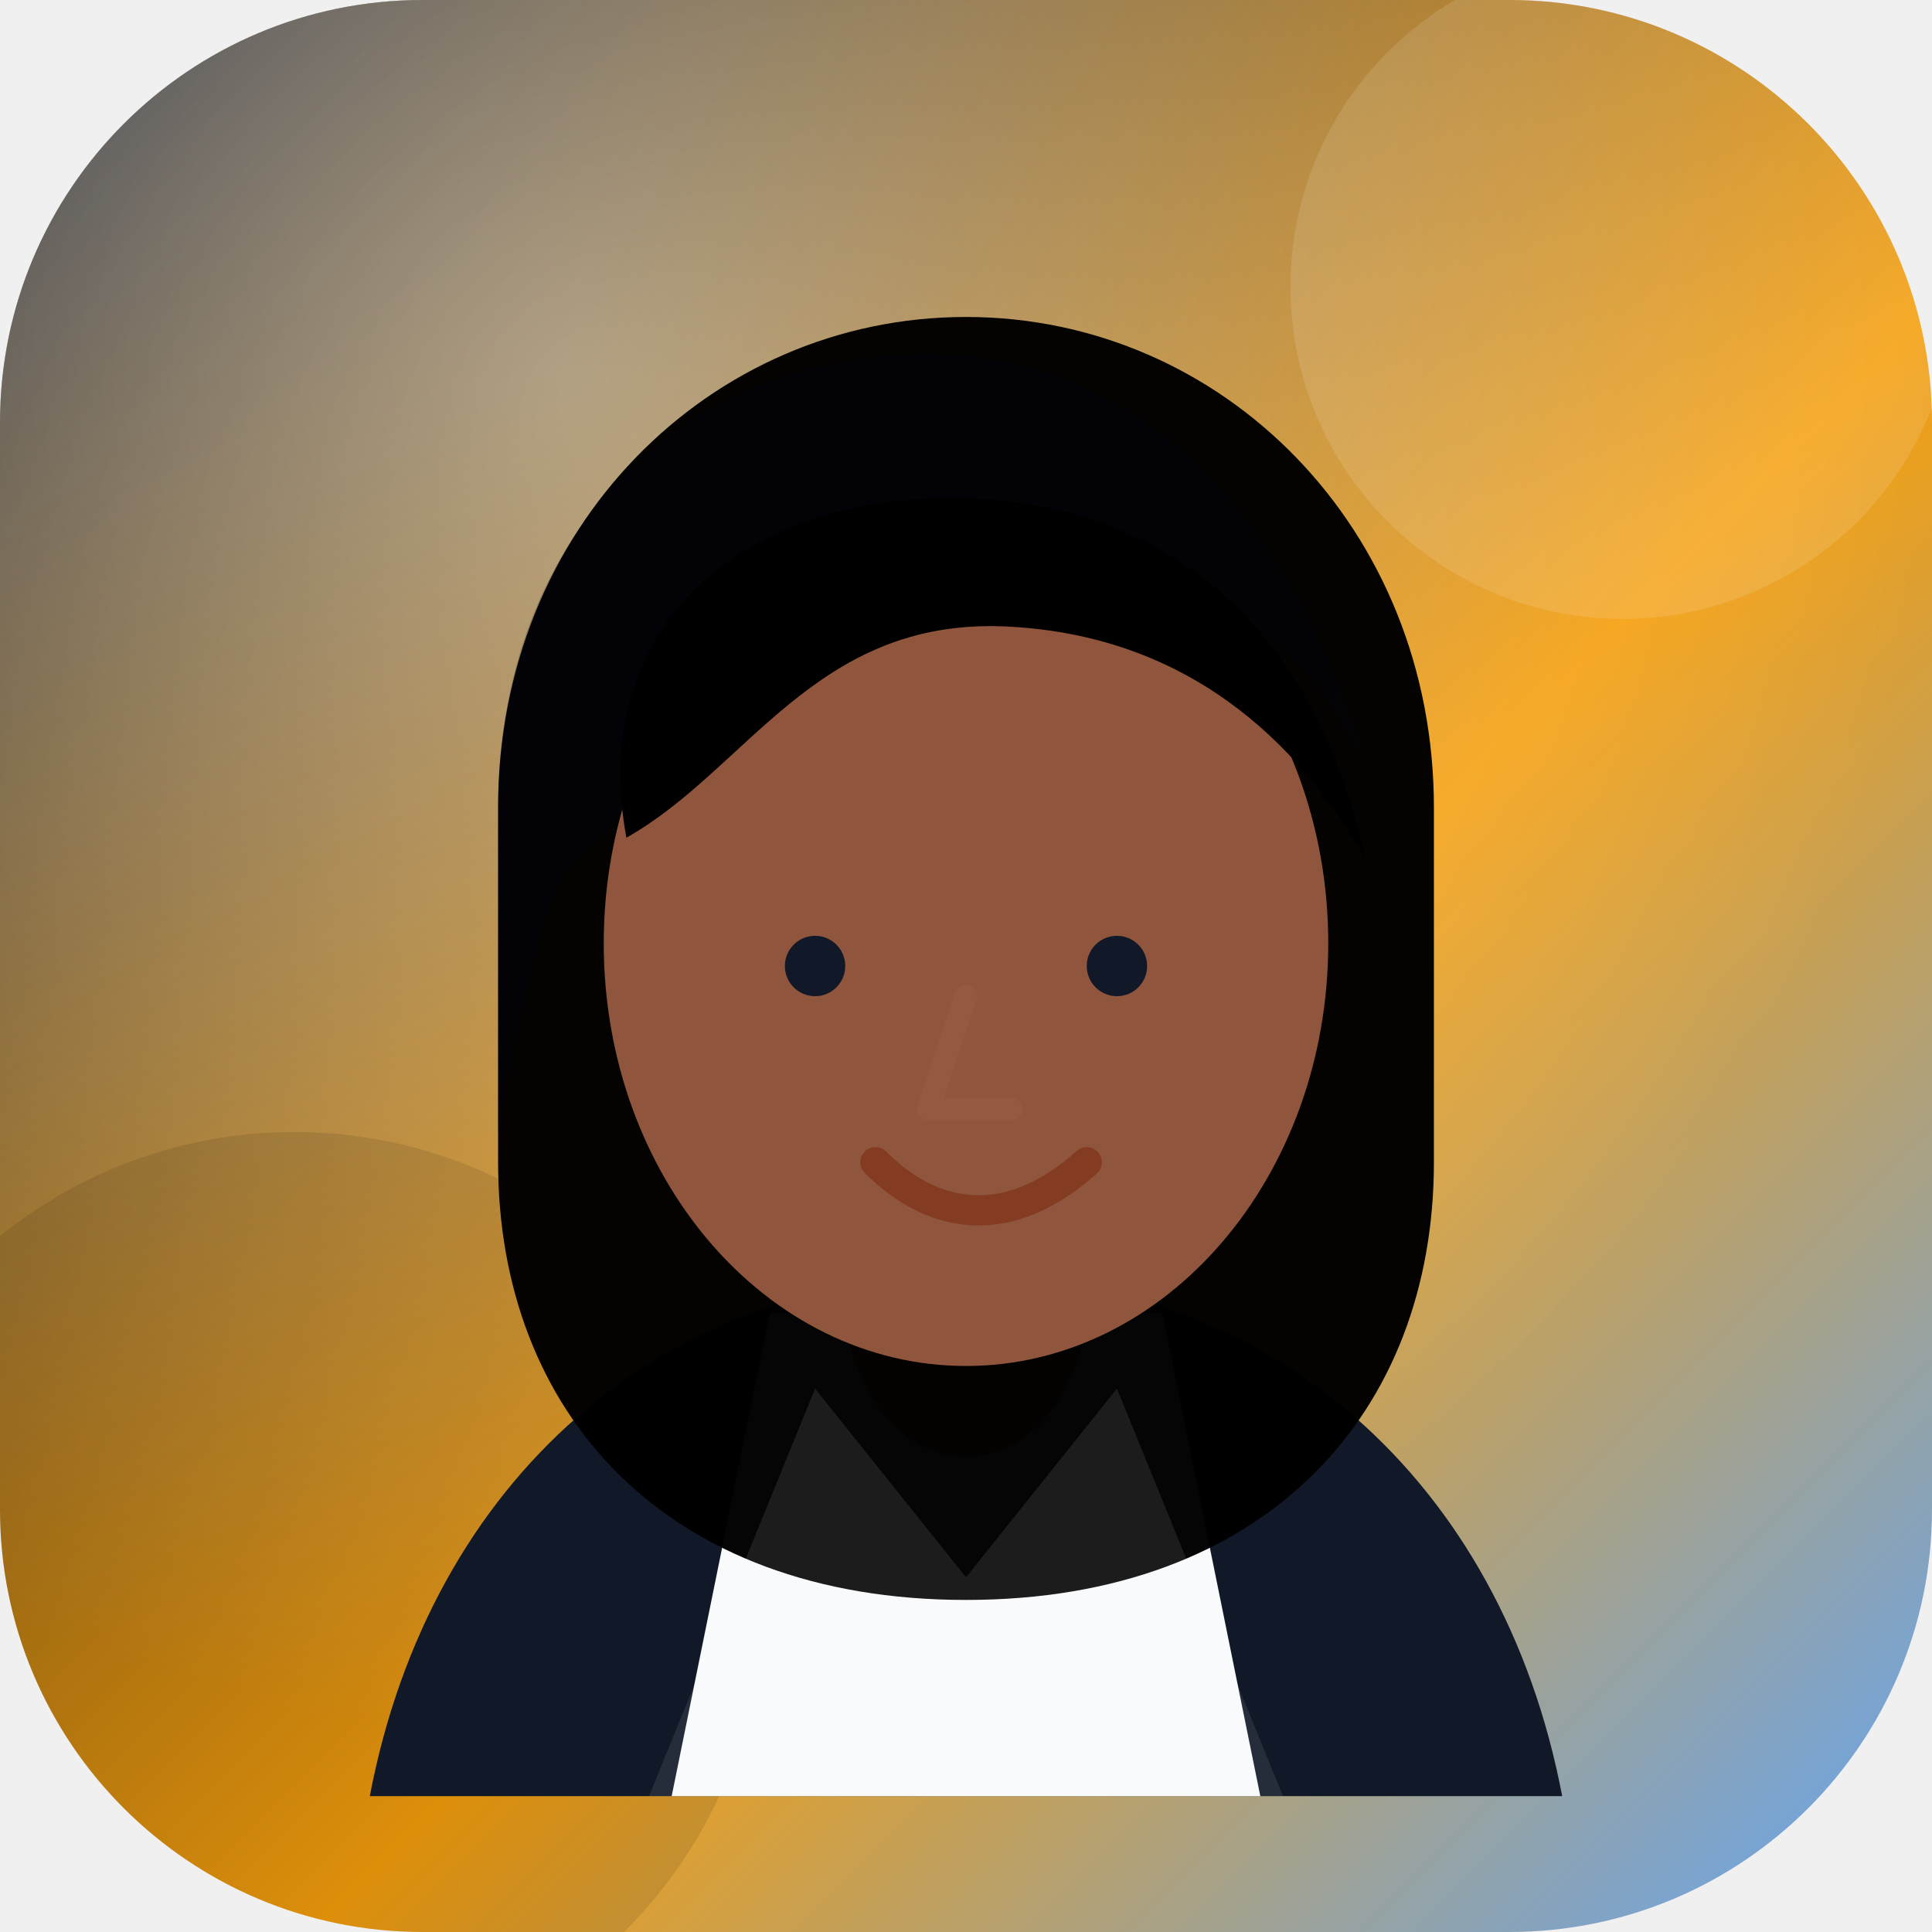
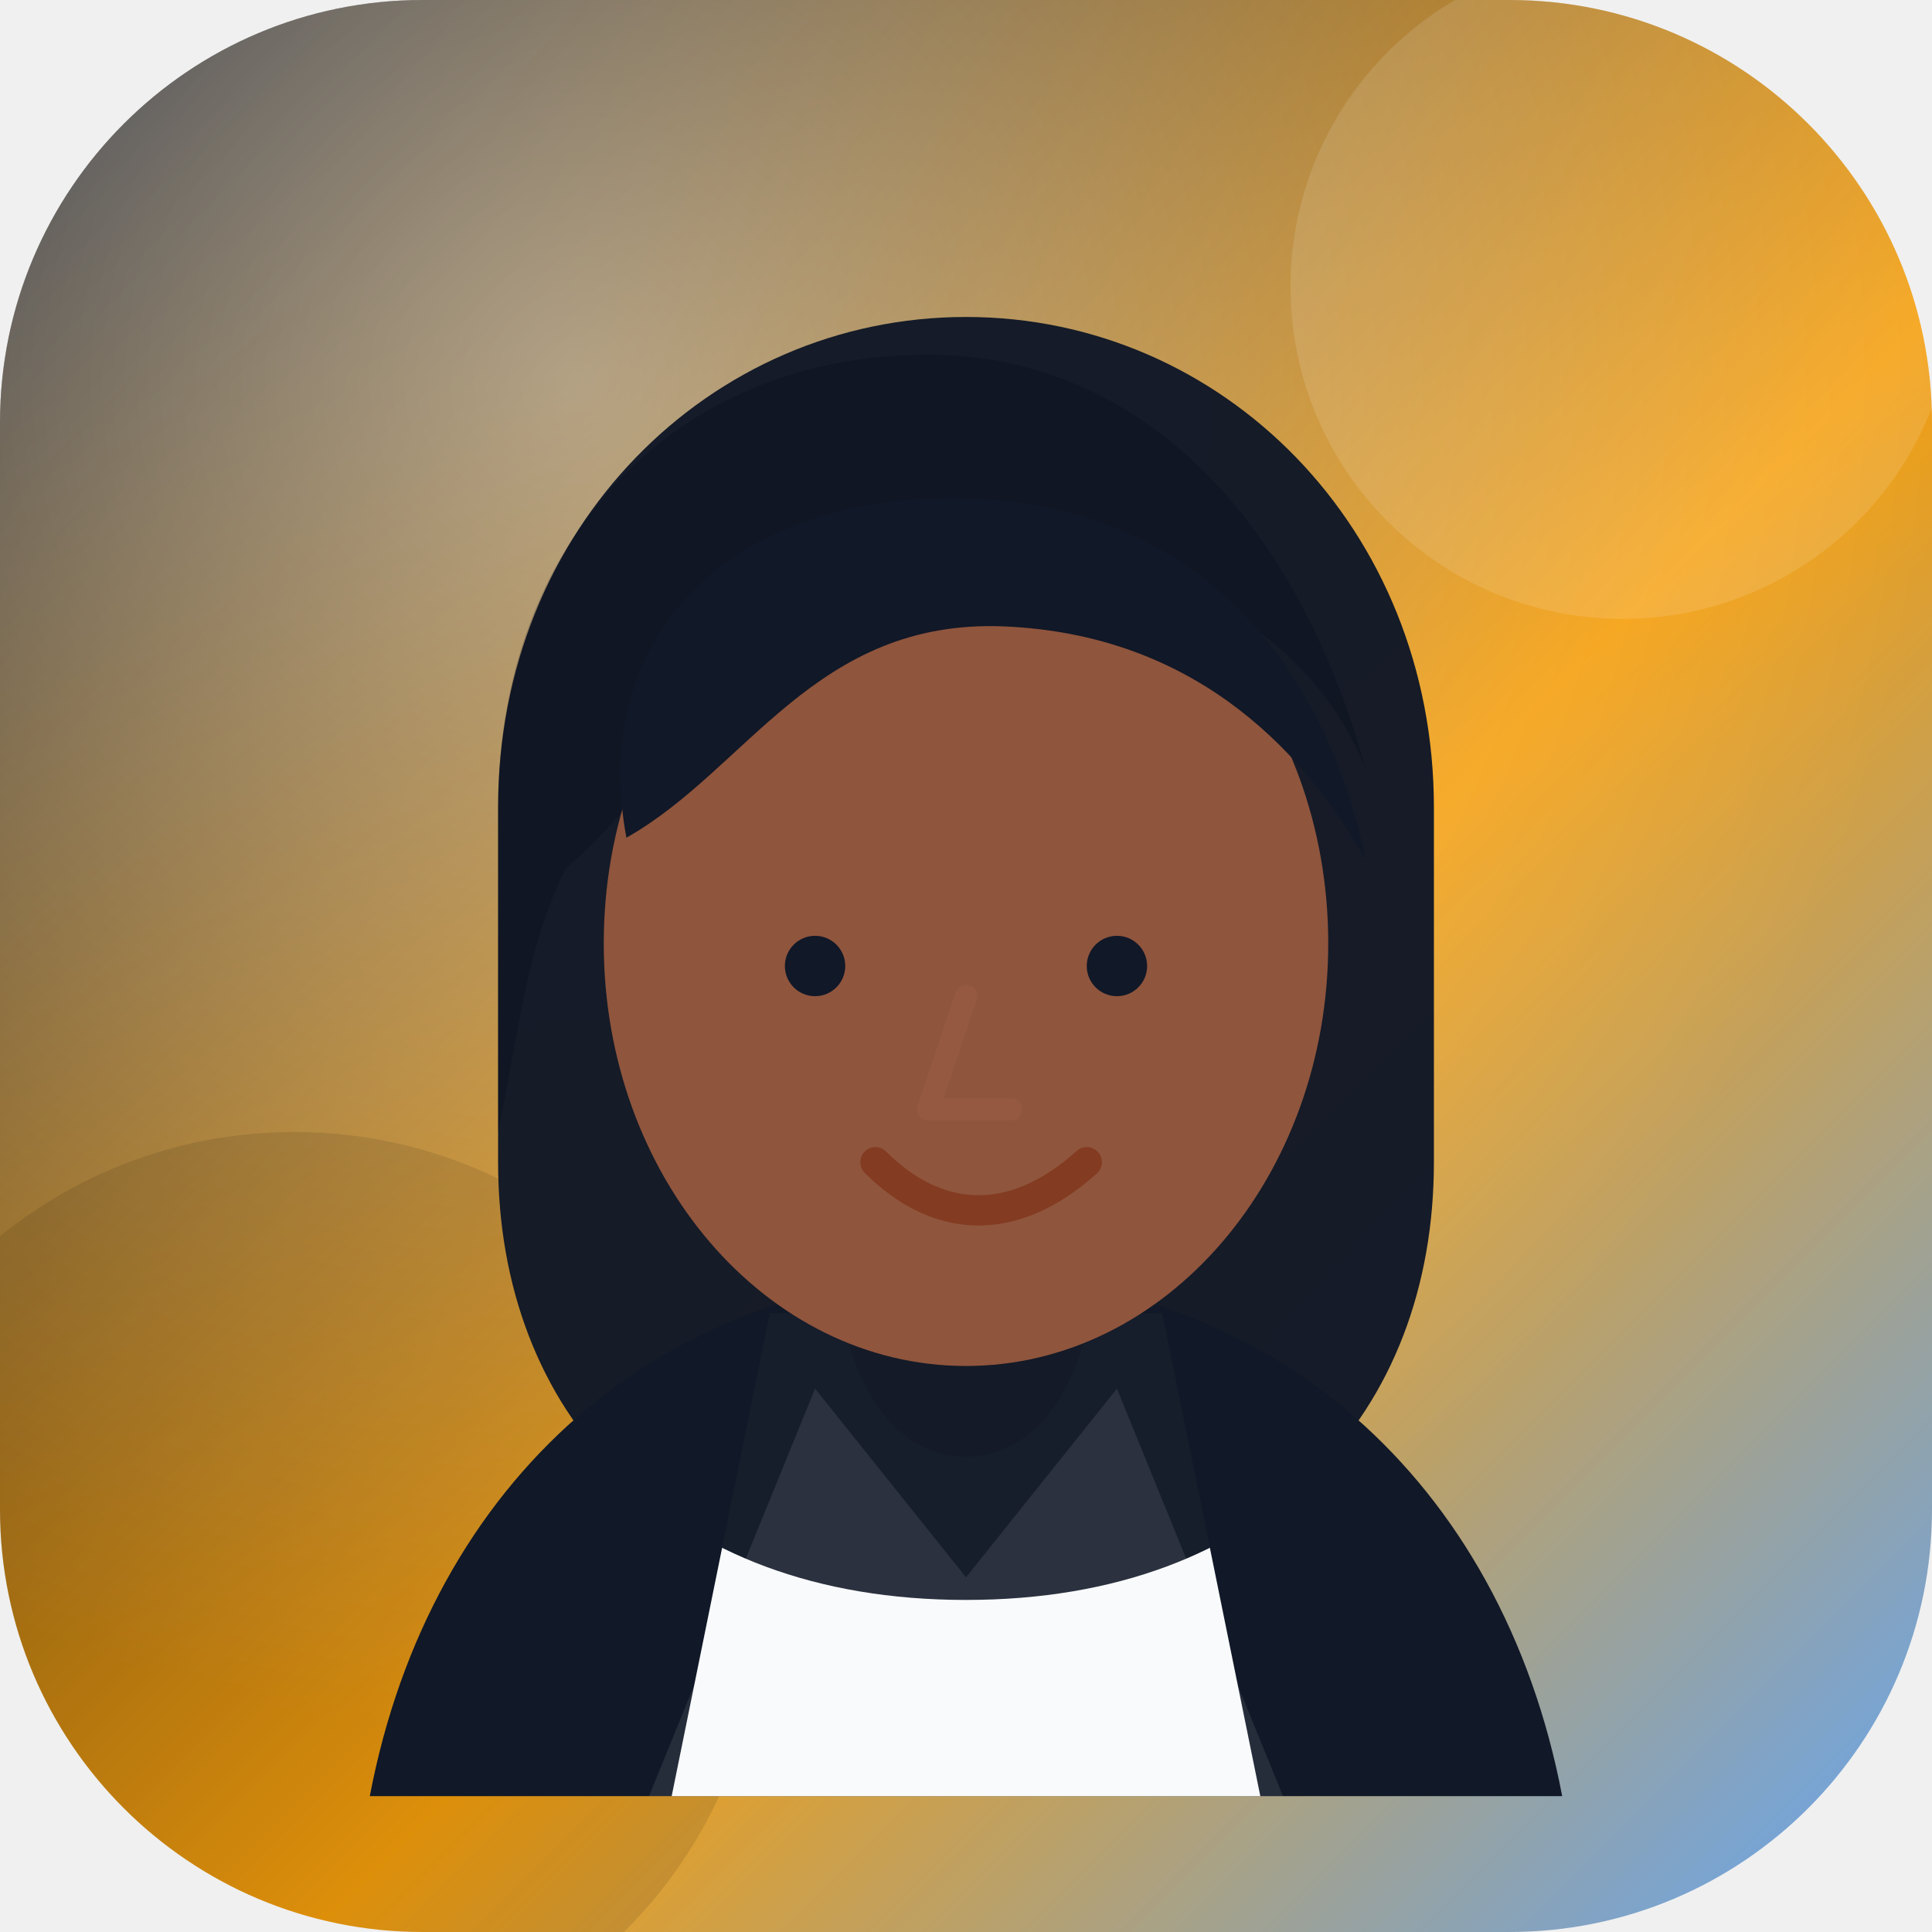
<svg xmlns="http://www.w3.org/2000/svg" viewBox="0 0 256 256" role="img" aria-label="Ama Nkrumah profile portrait">
  <defs>
    <linearGradient id="bg" x1="0" y1="0" x2="1" y2="1">
      <stop stop-color="#111827" />
      <stop offset=".58" stop-color="#f59e0b" />
      <stop offset="1" stop-color="#60a5fa" />
    </linearGradient>
    <radialGradient id="glow" cx="30%" cy="20%" r="70%">
      <stop stop-color="#ffffff" stop-opacity=".46" />
      <stop offset="1" stop-color="#ffffff" stop-opacity="0" />
    </radialGradient>
    <clipPath id="round">
      <rect width="256" height="256" rx="56" />
    </clipPath>
  </defs>
  <g clip-path="url(#round)">
    <rect width="256" height="256" fill="url(#bg)" />
    <rect width="256" height="256" fill="url(#glow)" />
    <circle cx="215" cy="38" r="44" fill="#fff" opacity=".12" />
    <circle cx="39" cy="212" r="62" fill="#000" opacity=".10" />
    <path d="M49 238c8-42 39-69 79-69s71 27 79 69H49z" fill="#111827" />
    <path d="M102 174h52l13 64H89l13-64z" fill="#f8fafc" />
    <path d="M111 169c1 15 8 24 17 24s16-9 17-24v-13h-34v13z" fill="#8f553d" />
-     <path d="M66 107c0-37 28-65 62-65s62 28 62 65v47c0 33-22 58-62 58s-62-25-62-58z" fill="undefined" opacity=".98" />
+     <path d="M66 107c0-37 28-65 62-65s62 28 62 65v47c0 33-22 58-62 58s-62-25-62-58z" fill="#111827" opacity=".98" />
    <path d="M75 115c16-13 20-35 51-40 25-4 47 7 55 27-10-36-32-55-58-55-34 0-57 25-57 60v43c3-15 4-25 9-35z" fill="#020617" opacity=".22" />
    <ellipse cx="128" cy="125" rx="48" ry="56" fill="#8f553d" />
-     <path d="M83 111c16-9 25-29 50-28 24 1 39 15 48 31-6-28-24-48-55-48-29 0-48 18-43 45z" fill="undefined" />
+     <path d="M83 111c16-9 25-29 50-28 24 1 39 15 48 31-6-28-24-48-55-48-29 0-48 18-43 45z" fill="#111827" />
    <circle cx="108" cy="128" r="4" fill="#111827" />
    <circle cx="148" cy="128" r="4" fill="#111827" />
    <path d="M128 132l-5 15h11" stroke="#9a5f45" stroke-width="3" stroke-linecap="round" stroke-linejoin="round" fill="none" opacity=".42" />
    <path d="M116 154c8 8 18 9 28 0" stroke="#7c2d12" stroke-width="4" stroke-linecap="round" fill="none" opacity=".66" />
    <path d="M86 238l22-54 20 25 20-25 22 54H86z" fill="#ffffff" opacity=".09" />
  </g>
</svg>
